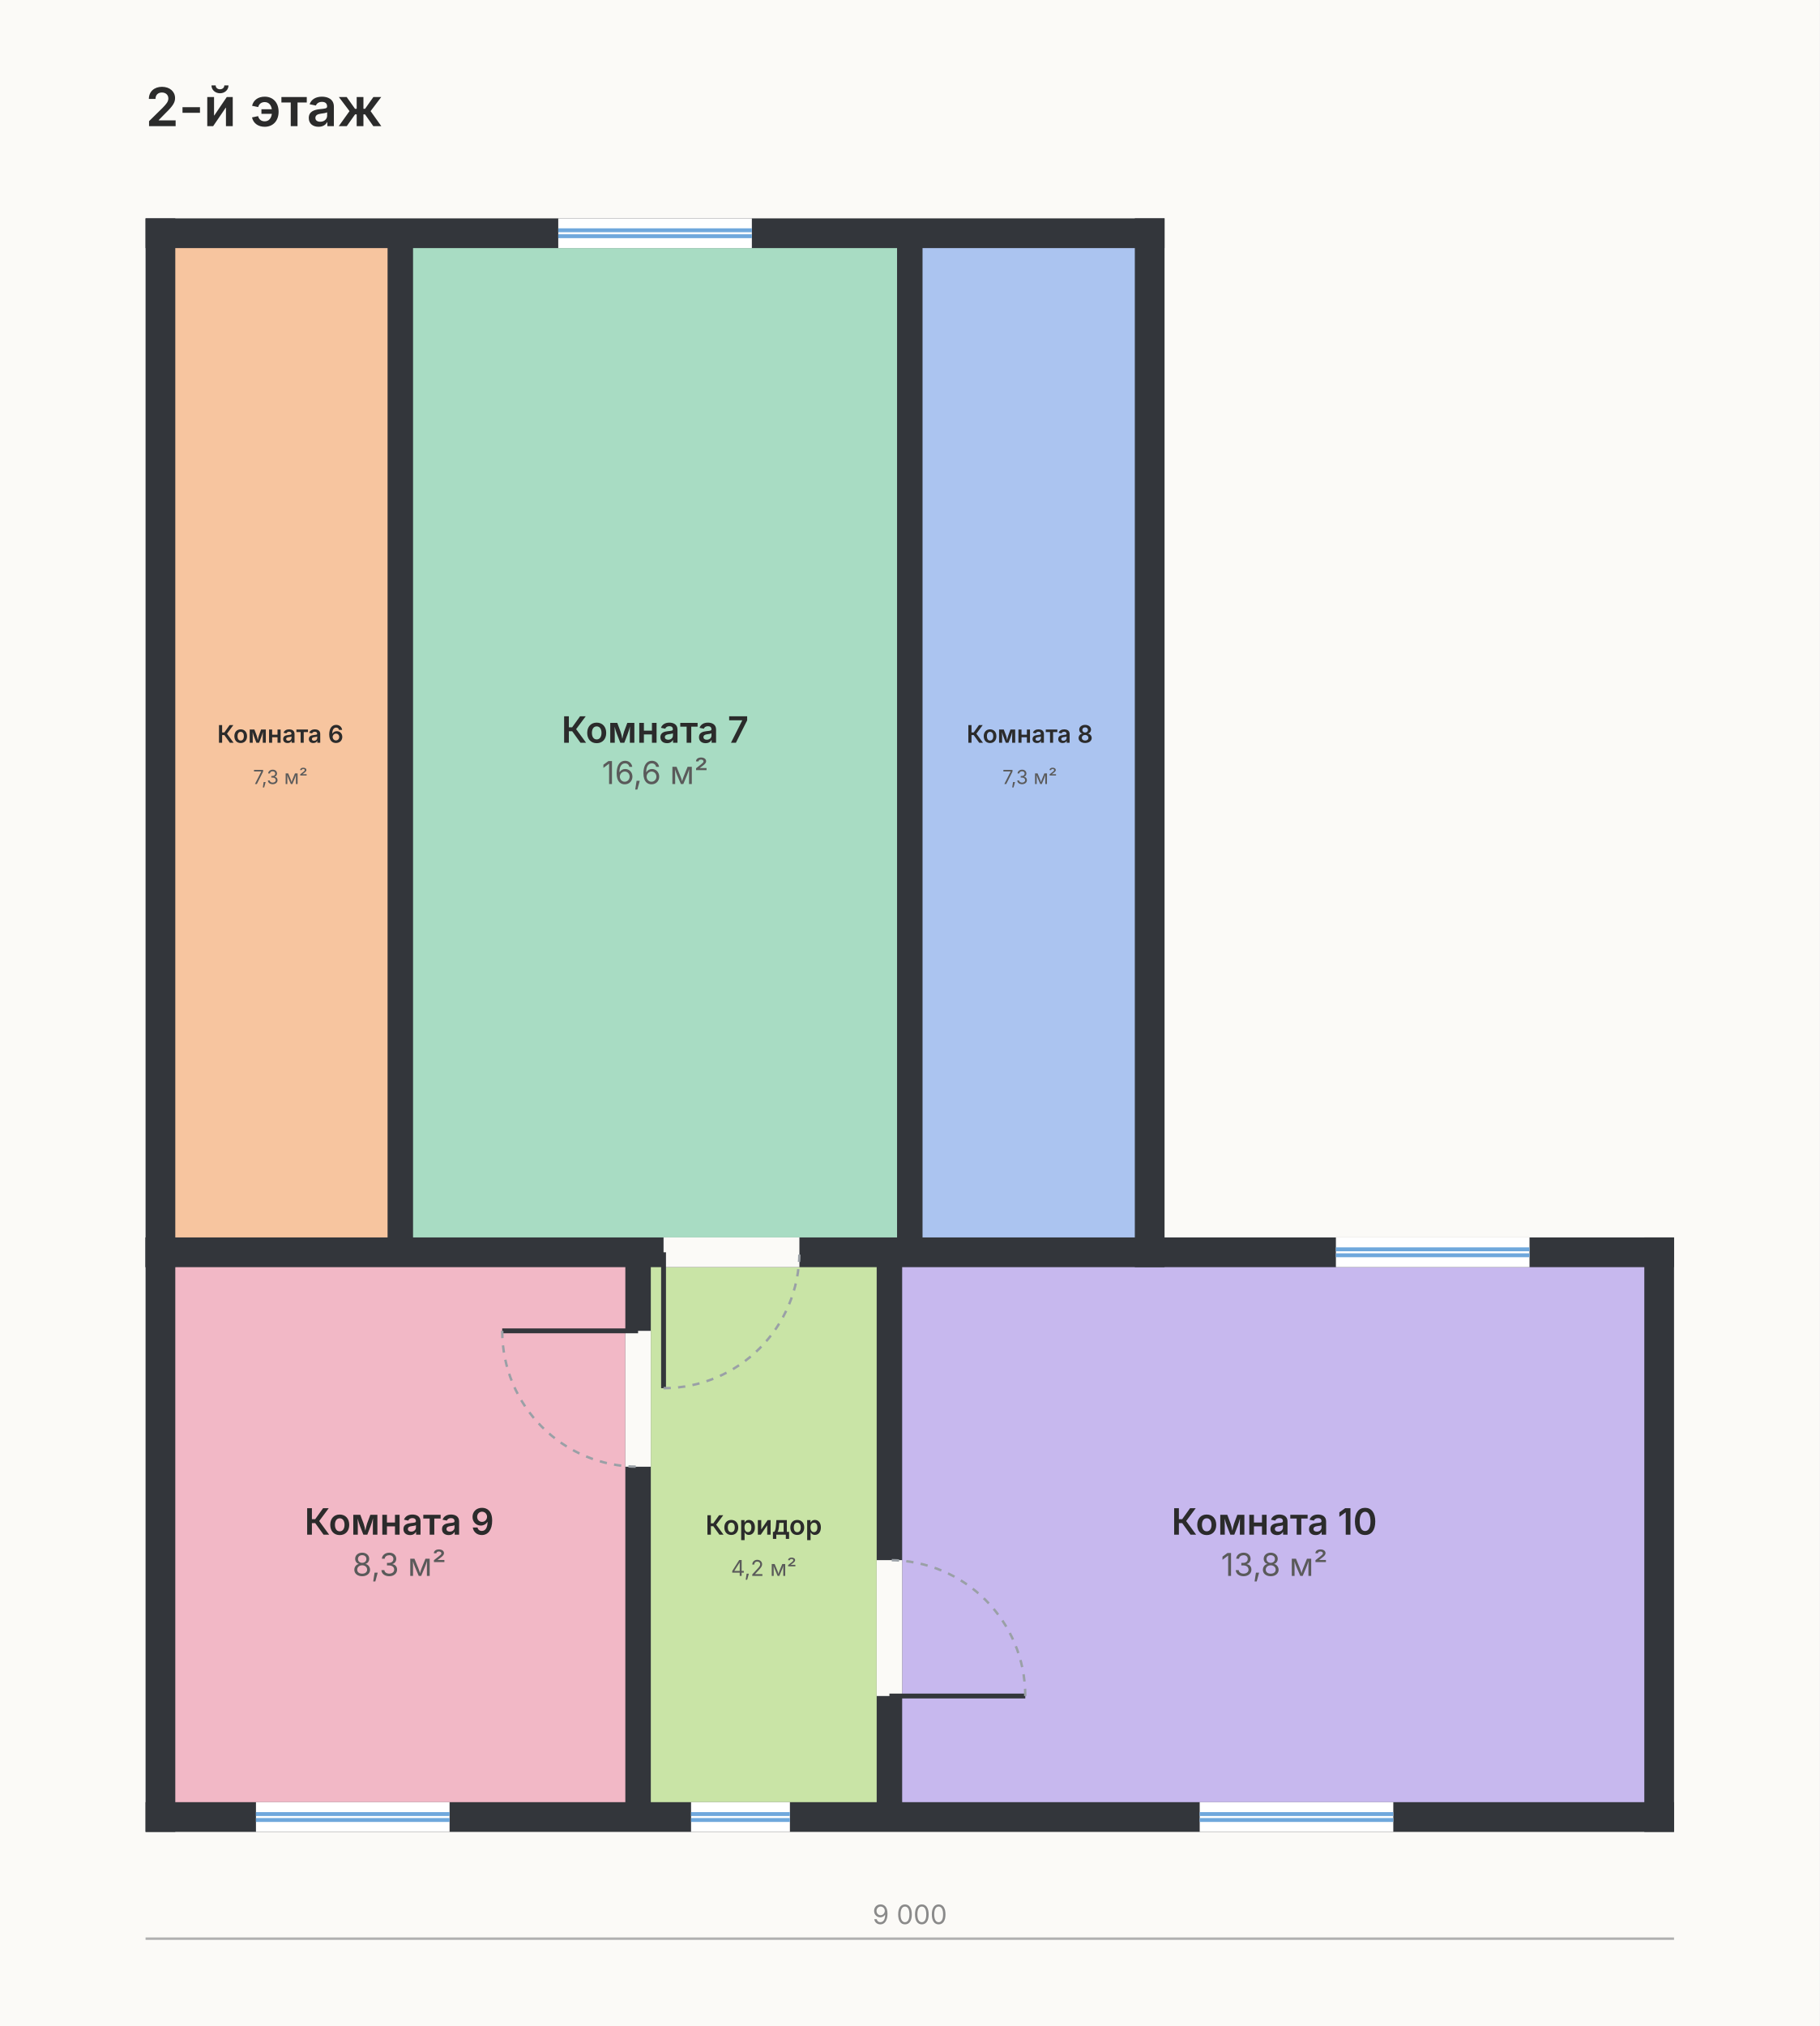
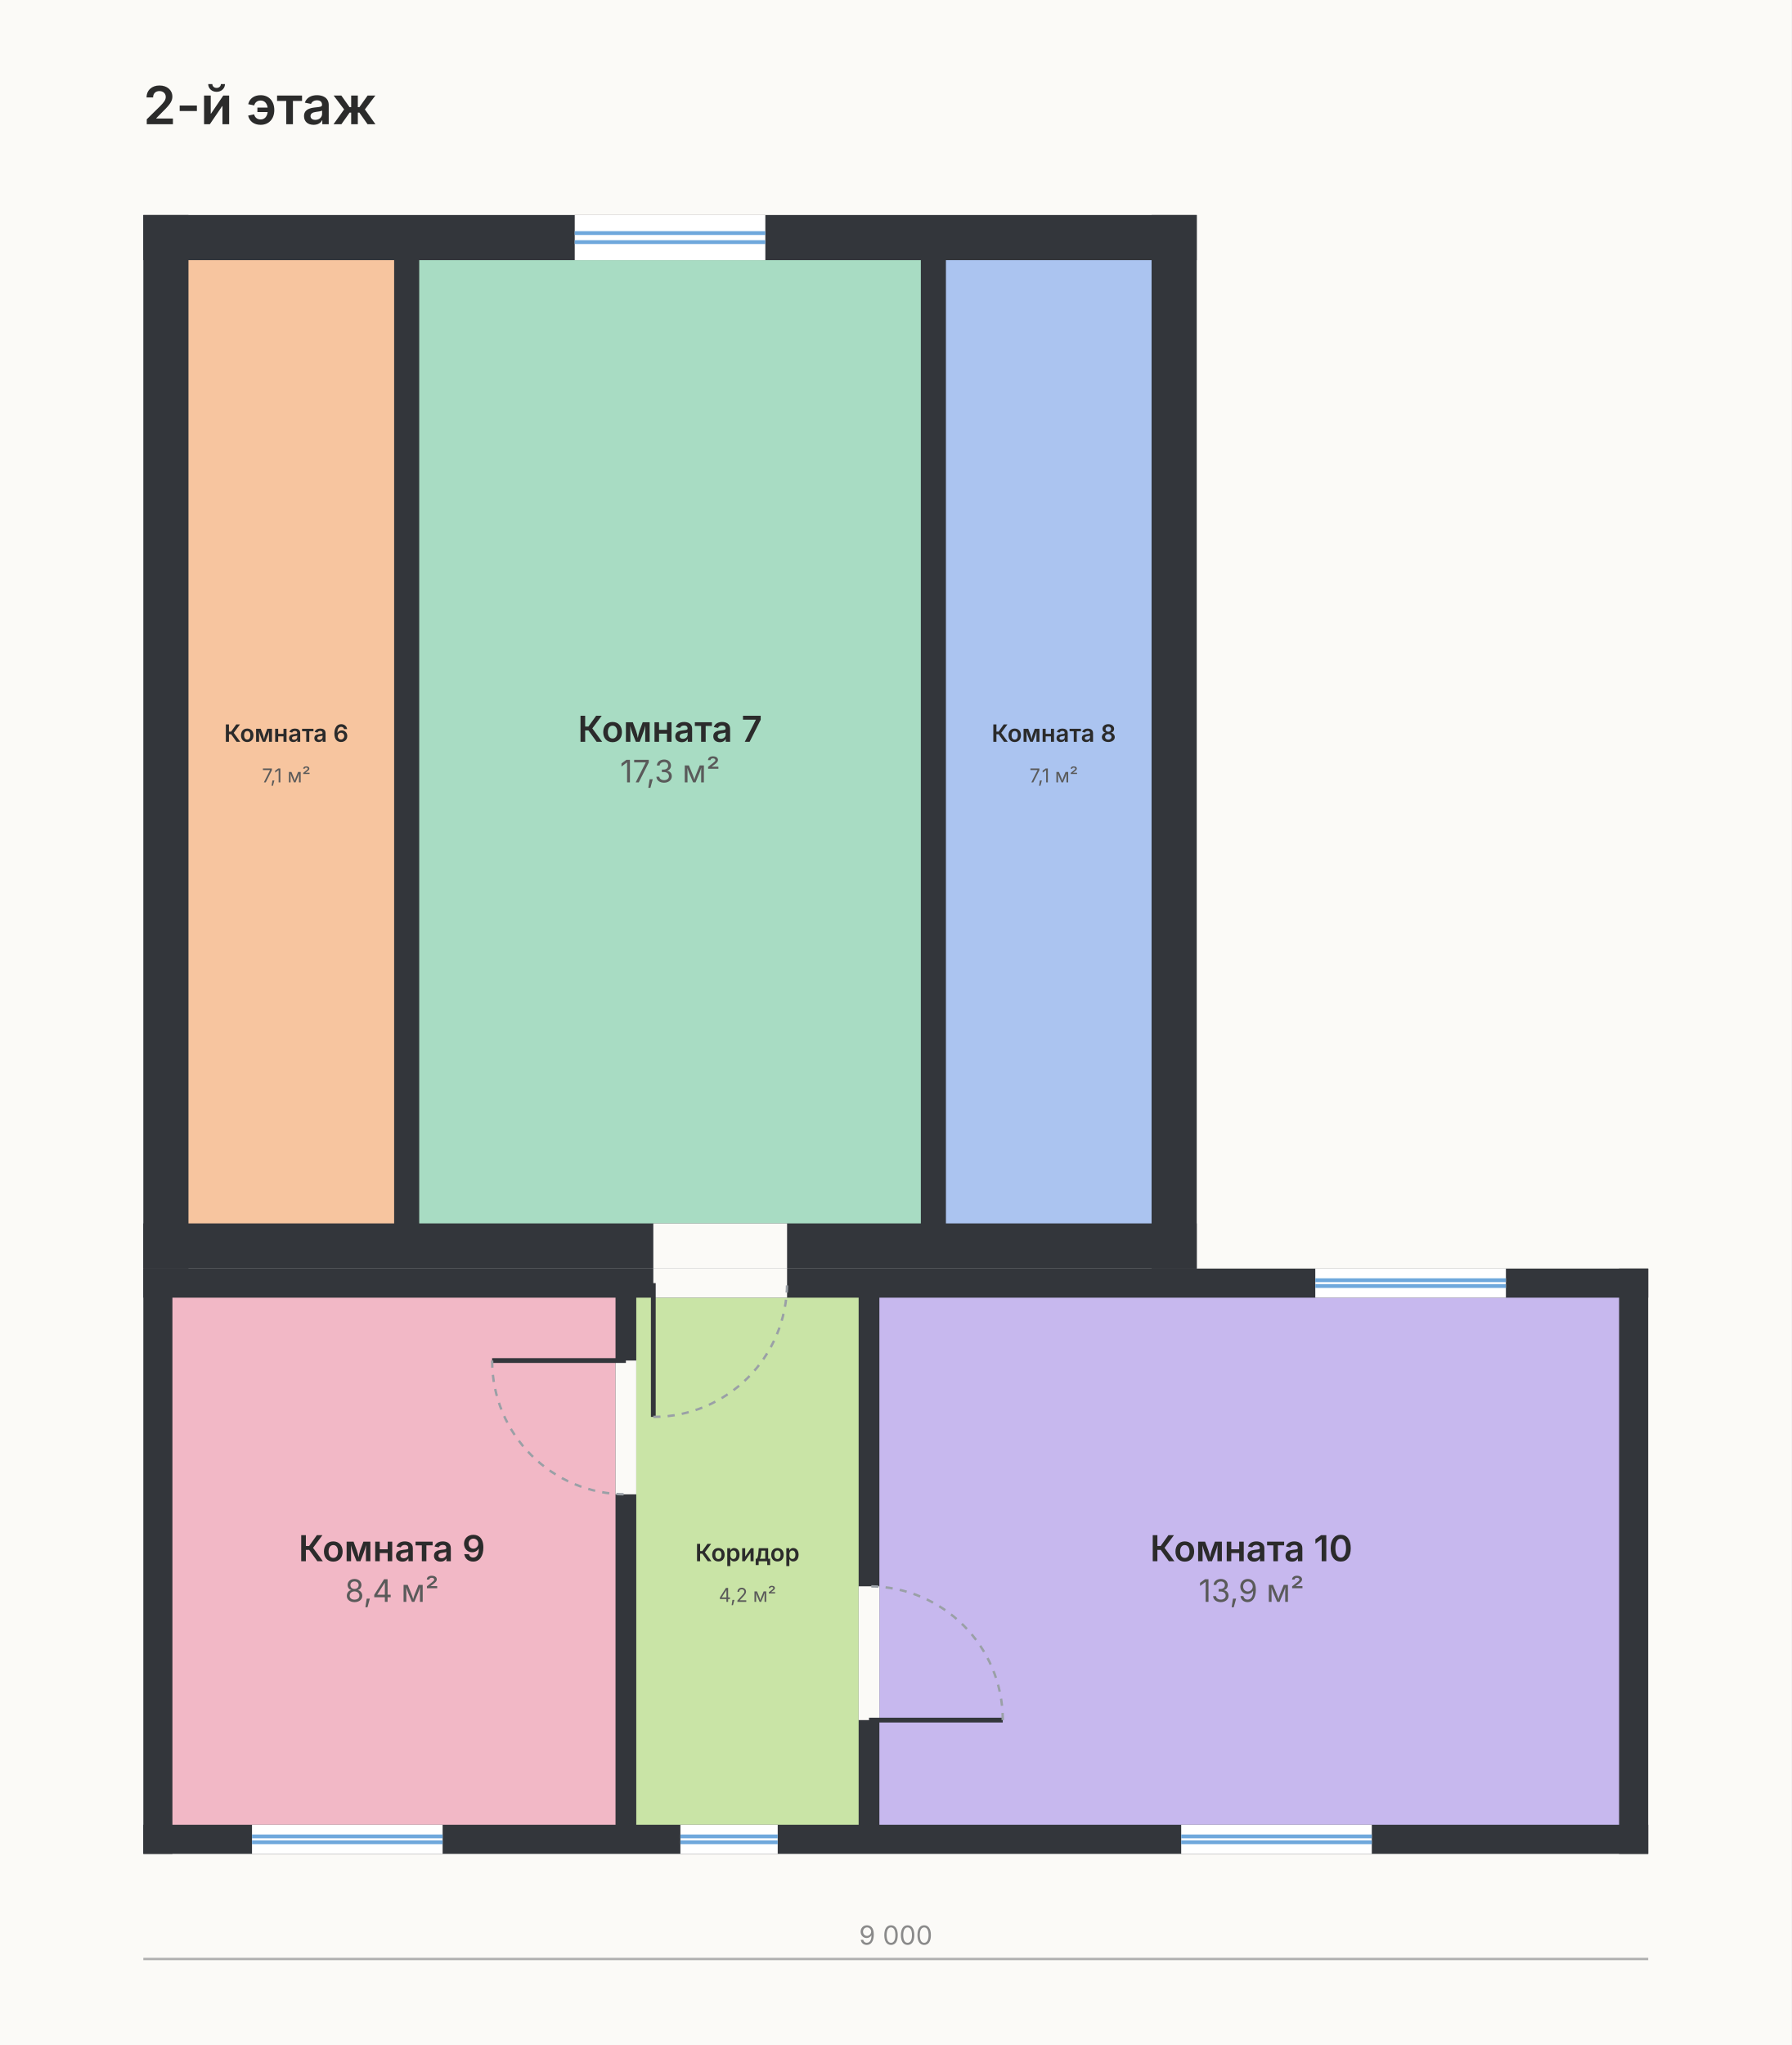
- <svg xmlns="http://www.w3.org/2000/svg" width="750" height="835" viewBox="0 0 750 835" font-family="Inter, Roboto, DejaVu Sans, sans-serif">
-   <rect width="750" height="835" fill="#FBFAF7" />
+ <svg xmlns="http://www.w3.org/2000/svg" width="750" height="856" viewBox="0 0 750 856" font-family="Inter, Roboto, DejaVu Sans, sans-serif">
+   <rect width="750" height="856" fill="#FBFAF7" />
  <text x="60" y="52" font-size="22" font-weight="600" fill="#2B2B2B">2-й этаж</text>
-   <rect x="66.125" y="96.125" width="98.875" height="420" fill="#F7C59F" />
-   <rect x="165.0" y="96.125" width="210" height="420" fill="#A8DCC3" />
-   <rect x="375" y="96.125" width="98.875" height="420" fill="#ABC4F0" />
-   <rect x="66.125" y="516.125" width="196.875" height="232.75" fill="#F2B8C6" />
-   <rect x="263.0" y="516.125" width="103.6" height="232.75" fill="#C9E4A6" />
-   <rect x="366.6" y="516.125" width="317.275" height="232.75" fill="#C7B8EE" />
-   <rect x="60.0" y="90.0" width="420" height="12.25" fill="#33363B" />
-   <rect x="60.0" y="90.0" width="12.25" height="432.25" fill="#33363B" />
-   <rect x="467.75" y="90.0" width="12.25" height="432.25" fill="#33363B" />
-   <rect x="159.75" y="90.875" width="10.5" height="430.5" fill="#33363B" />
-   <rect x="369.75" y="90.875" width="10.5" height="430.5" fill="#33363B" />
-   <rect x="60.0" y="510" width="630" height="12.25" fill="#33363B" />
-   <rect x="60.0" y="510" width="12.25" height="245" fill="#33363B" />
-   <rect x="677.75" y="510" width="12.25" height="245" fill="#33363B" />
-   <rect x="60.0" y="742.75" width="630" height="12.25" fill="#33363B" />
-   <rect x="257.75" y="510.875" width="10.5" height="243.25" fill="#33363B" />
-   <rect x="361.35" y="510.875" width="10.5" height="243.25" fill="#33363B" />
-   <rect x="105.5" y="742.75" width="79.8" height="12.25" fill="#FFFFFF" />
-   <line x1="105.5" y1="747.65" x2="185.3" y2="747.65" stroke="#6FA8DC" stroke-width="1.6" />
-   <line x1="105.5" y1="750.1" x2="185.3" y2="750.1" stroke="#6FA8DC" stroke-width="1.6" />
-   <rect x="284.84" y="742.75" width="40.74" height="12.25" fill="#FFFFFF" />
-   <line x1="284.84" y1="747.65" x2="325.58" y2="747.65" stroke="#6FA8DC" stroke-width="1.6" />
-   <line x1="284.84" y1="750.1" x2="325.58" y2="750.1" stroke="#6FA8DC" stroke-width="1.6" />
-   <rect x="494.49" y="742.75" width="79.8" height="12.25" fill="#FFFFFF" />
-   <line x1="494.49" y1="747.65" x2="574.29" y2="747.65" stroke="#6FA8DC" stroke-width="1.6" />
-   <line x1="494.49" y1="750.1" x2="574.29" y2="750.1" stroke="#6FA8DC" stroke-width="1.6" />
-   <rect x="550.63" y="510" width="79.8" height="12.25" fill="#FFFFFF" />
-   <line x1="550.63" y1="514.9" x2="630.43" y2="514.9" stroke="#6FA8DC" stroke-width="1.6" />
-   <line x1="550.63" y1="517.35" x2="630.43" y2="517.35" stroke="#6FA8DC" stroke-width="1.6" />
-   <rect x="230.1" y="90.0" width="79.8" height="12.25" fill="#FFFFFF" />
-   <line x1="230.1" y1="94.9" x2="309.9" y2="94.9" stroke="#6FA8DC" stroke-width="1.6" />
-   <line x1="230.1" y1="97.35" x2="309.9" y2="97.35" stroke="#6FA8DC" stroke-width="1.6" />
-   <rect x="273.5" y="510" width="56" height="12.25" fill="#FBFAF7" />
-   <line x1="273.5" y1="516.125" x2="273.5" y2="572.125" stroke="#33363B" stroke-width="2" />
-   <path d="M 273.5 572.125 A 56 56 0 0 0 329.5 516.125" fill="none" stroke="#9AA0A6" stroke-width="1" stroke-dasharray="3 3" />
-   <rect x="257.75" y="548.5" width="10.5" height="56" fill="#FBFAF7" />
-   <line x1="263.0" y1="548.5" x2="207.0" y2="548.5" stroke="#33363B" stroke-width="2" />
-   <path d="M 207.0 548.5 A 56 56 0 0 0 263.0 604.5" fill="none" stroke="#9AA0A6" stroke-width="1" stroke-dasharray="3 3" />
-   <rect x="361.35" y="643.0" width="10.5" height="56" fill="#FBFAF7" />
-   <line x1="366.6" y1="699" x2="422.6" y2="699" stroke="#33363B" stroke-width="2" />
-   <path d="M 422.6 699 A 56 56 0 0 0 366.6 643.0" fill="none" stroke="#9AA0A6" stroke-width="1" stroke-dasharray="3 3" />
-   <text x="115.562" y="306.125" text-anchor="middle" font-size="10" font-weight="600" fill="#2B2B2B">Комната 6</text>
-   <text x="115.562" y="323.125" text-anchor="middle" font-size="8" fill="#5A5A5A">7,3 м²</text>
-   <text x="270.0" y="306.125" text-anchor="middle" font-size="15" font-weight="600" fill="#2B2B2B">Комната 7</text>
-   <text x="270.0" y="323.125" text-anchor="middle" font-size="13" fill="#5A5A5A">16,6 м²</text>
-   <text x="424.438" y="306.125" text-anchor="middle" font-size="10" font-weight="600" fill="#2B2B2B">Комната 8</text>
-   <text x="424.438" y="323.125" text-anchor="middle" font-size="8" fill="#5A5A5A">7,3 м²</text>
-   <text x="164.562" y="632.5" text-anchor="middle" font-size="15" font-weight="600" fill="#2B2B2B">Комната 9</text>
-   <text x="164.562" y="649.5" text-anchor="middle" font-size="13" fill="#5A5A5A">8,3 м²</text>
-   <text x="314.8" y="632.5" text-anchor="middle" font-size="11" font-weight="600" fill="#2B2B2B">Коридор</text>
-   <text x="314.8" y="649.5" text-anchor="middle" font-size="9" fill="#5A5A5A">4,2 м²</text>
-   <text x="525.238" y="632.5" text-anchor="middle" font-size="15" font-weight="600" fill="#2B2B2B">Комната 10</text>
-   <text x="525.238" y="649.5" text-anchor="middle" font-size="13" fill="#5A5A5A">13,8 м²</text>
-   <line x1="60.0" y1="799" x2="690" y2="799" stroke="#B0B0B0" />
-   <text x="375" y="793" text-anchor="middle" font-size="11" fill="#8A8A8A">9 000</text>
+   <rect x="69.45" y="99.45" width="100.8" height="422.1" fill="#F7C59F" />
+   <rect x="170.25" y="99.45" width="220.5" height="422.1" fill="#A8DCC3" />
+   <rect x="390.75" y="99.45" width="100.8" height="422.1" fill="#ABC4F0" />
+   <rect x="66.09" y="537.09" width="195.93" height="232.82" fill="#F2B8C6" />
+   <rect x="262.02" y="537.09" width="101.78" height="232.82" fill="#C9E4A6" />
+   <rect x="363.8" y="537.09" width="320.11" height="232.82" fill="#C7B8EE" />
+   <rect x="60.0" y="90.0" width="441" height="18.9" fill="#33363B" />
+   <rect x="60.0" y="90.0" width="18.9" height="441" fill="#33363B" />
+   <rect x="482.1" y="90.0" width="18.9" height="441" fill="#33363B" />
+   <rect x="60.0" y="512.1" width="441" height="18.9" fill="#33363B" />
+   <rect x="165.0" y="94.2" width="10.5" height="432.6" fill="#33363B" />
+   <rect x="385.5" y="94.2" width="10.5" height="432.6" fill="#33363B" />
+   <rect x="60.0" y="531.0" width="630" height="12.18" fill="#33363B" />
+   <rect x="60.0" y="531.0" width="12.18" height="245" fill="#33363B" />
+   <rect x="677.82" y="531.0" width="12.18" height="245" fill="#33363B" />
+   <rect x="60.0" y="763.82" width="630" height="12.18" fill="#33363B" />
+   <rect x="257.68" y="532.75" width="8.68" height="241.5" fill="#33363B" />
+   <rect x="359.46" y="532.75" width="8.68" height="241.5" fill="#33363B" />
+   <rect x="273.5" y="512.1" width="56" height="18.9" fill="#FBFAF7" />
+   <rect x="105.5" y="763.82" width="79.8" height="12.18" fill="#FFFFFF" />
+   <line x1="105.5" y1="768.692" x2="185.3" y2="768.692" stroke="#6FA8DC" stroke-width="1.6" />
+   <line x1="105.5" y1="771.128" x2="185.3" y2="771.128" stroke="#6FA8DC" stroke-width="1.6" />
+   <rect x="284.84" y="763.82" width="40.74" height="12.18" fill="#FFFFFF" />
+   <line x1="284.84" y1="768.692" x2="325.58" y2="768.692" stroke="#6FA8DC" stroke-width="1.6" />
+   <line x1="284.84" y1="771.128" x2="325.58" y2="771.128" stroke="#6FA8DC" stroke-width="1.6" />
+   <rect x="494.49" y="763.82" width="79.8" height="12.18" fill="#FFFFFF" />
+   <line x1="494.49" y1="768.692" x2="574.29" y2="768.692" stroke="#6FA8DC" stroke-width="1.6" />
+   <line x1="494.49" y1="771.128" x2="574.29" y2="771.128" stroke="#6FA8DC" stroke-width="1.6" />
+   <rect x="550.63" y="531.0" width="79.8" height="12.18" fill="#FFFFFF" />
+   <line x1="550.63" y1="535.872" x2="630.43" y2="535.872" stroke="#6FA8DC" stroke-width="1.6" />
+   <line x1="550.63" y1="538.308" x2="630.43" y2="538.308" stroke="#6FA8DC" stroke-width="1.6" />
+   <rect x="240.6" y="90.0" width="79.8" height="18.9" fill="#FFFFFF" />
+   <line x1="240.6" y1="97.56" x2="320.4" y2="97.56" stroke="#6FA8DC" stroke-width="1.6" />
+   <line x1="240.6" y1="101.34" x2="320.4" y2="101.34" stroke="#6FA8DC" stroke-width="1.6" />
+   <rect x="273.5" y="531.0" width="56" height="12.18" fill="#FBFAF7" />
+   <line x1="273.5" y1="537.09" x2="273.5" y2="593.09" stroke="#33363B" stroke-width="2" />
+   <path d="M 273.5 593.09 A 56 56 0 0 0 329.5 537.09" fill="none" stroke="#9AA0A6" stroke-width="1" stroke-dasharray="3 3" />
+   <rect x="257.68" y="569.5" width="8.68" height="56" fill="#FBFAF7" />
+   <line x1="262.02" y1="569.5" x2="206.02" y2="569.5" stroke="#33363B" stroke-width="2" />
+   <path d="M 206.02 569.5 A 56 56 0 0 0 262.02 625.5" fill="none" stroke="#9AA0A6" stroke-width="1" stroke-dasharray="3 3" />
+   <rect x="359.46" y="664.0" width="8.68" height="56" fill="#FBFAF7" />
+   <line x1="363.8" y1="720" x2="419.8" y2="720" stroke="#33363B" stroke-width="2" />
+   <path d="M 419.8 720 A 56 56 0 0 0 363.8 664.0" fill="none" stroke="#9AA0A6" stroke-width="1" stroke-dasharray="3 3" />
+   <text x="119.85" y="310.5" text-anchor="middle" font-size="10" font-weight="600" fill="#2B2B2B">Комната 6</text>
+   <text x="119.85" y="327.5" text-anchor="middle" font-size="8" fill="#5A5A5A">7,1 м²</text>
+   <text x="280.5" y="310.5" text-anchor="middle" font-size="15" font-weight="600" fill="#2B2B2B">Комната 7</text>
+   <text x="280.5" y="327.5" text-anchor="middle" font-size="13" fill="#5A5A5A">17,3 м²</text>
+   <text x="441.15" y="310.5" text-anchor="middle" font-size="10" font-weight="600" fill="#2B2B2B">Комната 8</text>
+   <text x="441.15" y="327.5" text-anchor="middle" font-size="8" fill="#5A5A5A">7,1 м²</text>
+   <text x="164.055" y="653.5" text-anchor="middle" font-size="15" font-weight="600" fill="#2B2B2B">Комната 9</text>
+   <text x="164.055" y="670.5" text-anchor="middle" font-size="13" fill="#5A5A5A">8,4 м²</text>
+   <text x="312.91" y="653.5" text-anchor="middle" font-size="10" font-weight="600" fill="#2B2B2B">Коридор</text>
+   <text x="312.91" y="670.5" text-anchor="middle" font-size="8" fill="#5A5A5A">4,2 м²</text>
+   <text x="523.855" y="653.5" text-anchor="middle" font-size="15" font-weight="600" fill="#2B2B2B">Комната 10</text>
+   <text x="523.855" y="670.5" text-anchor="middle" font-size="13" fill="#5A5A5A">13,9 м²</text>
+   <line x1="60.0" y1="820" x2="690" y2="820" stroke="#B0B0B0" />
+   <text x="375" y="814" text-anchor="middle" font-size="11" fill="#8A8A8A">9 000</text>
</svg>
